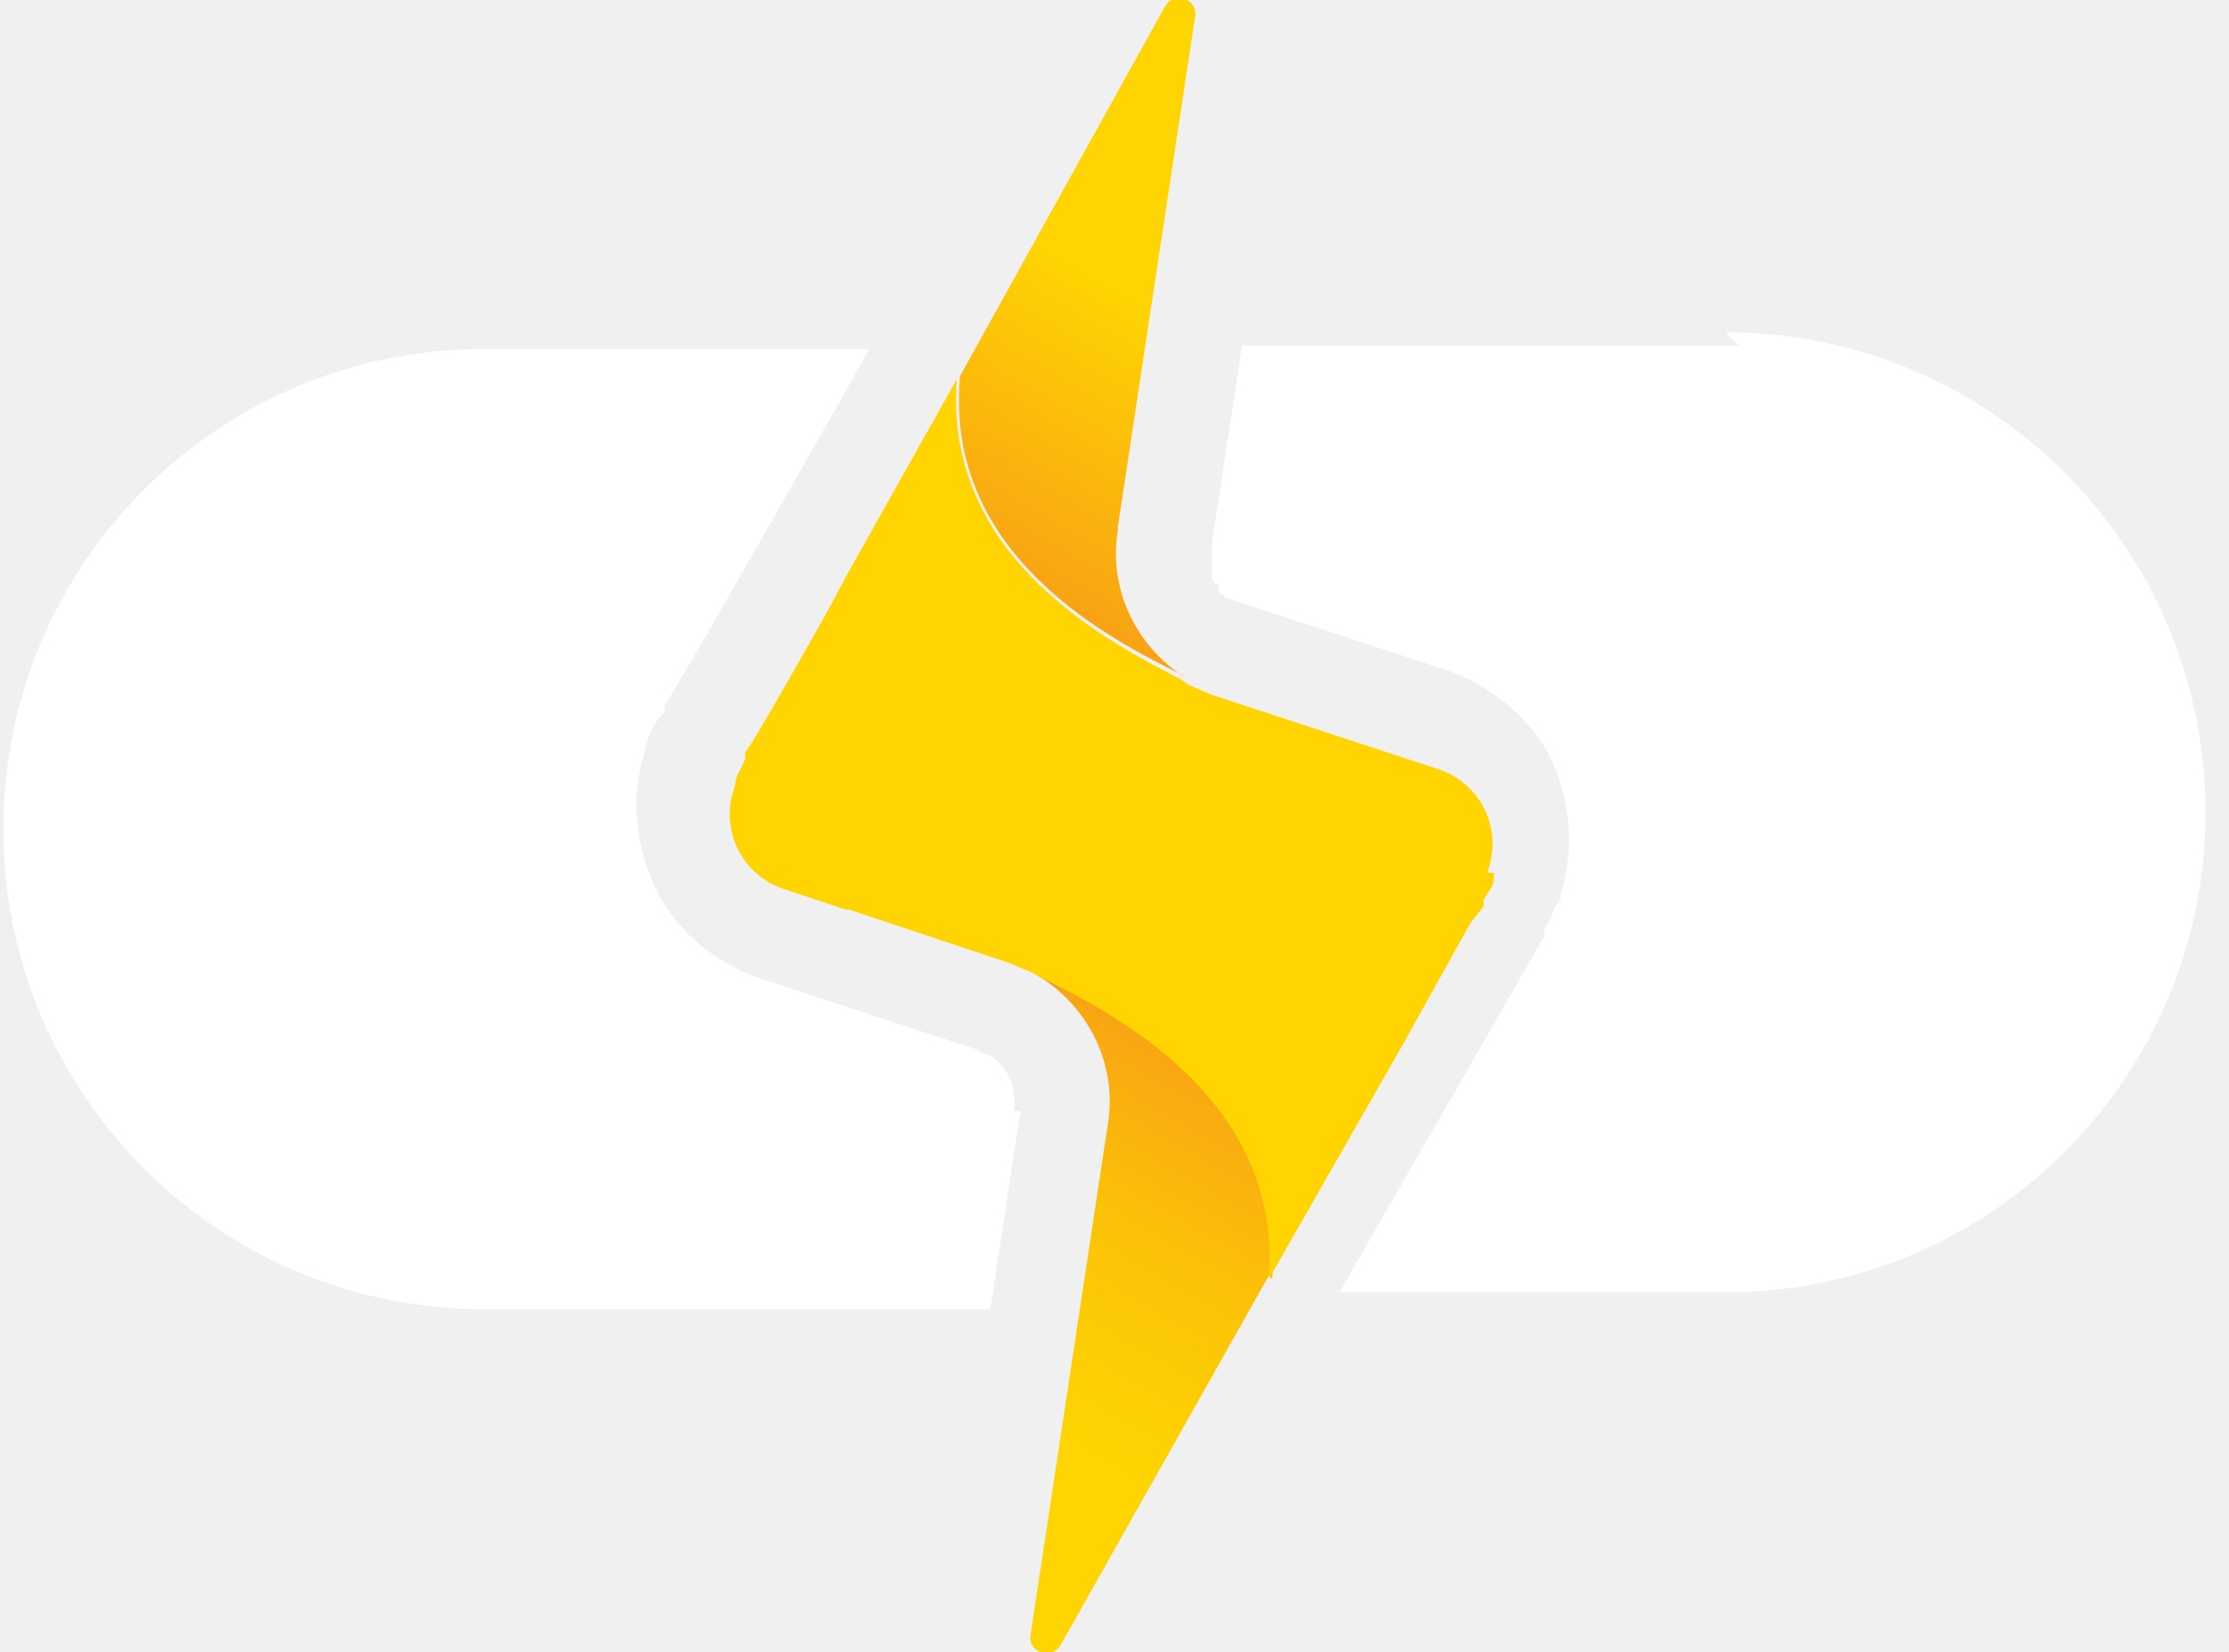
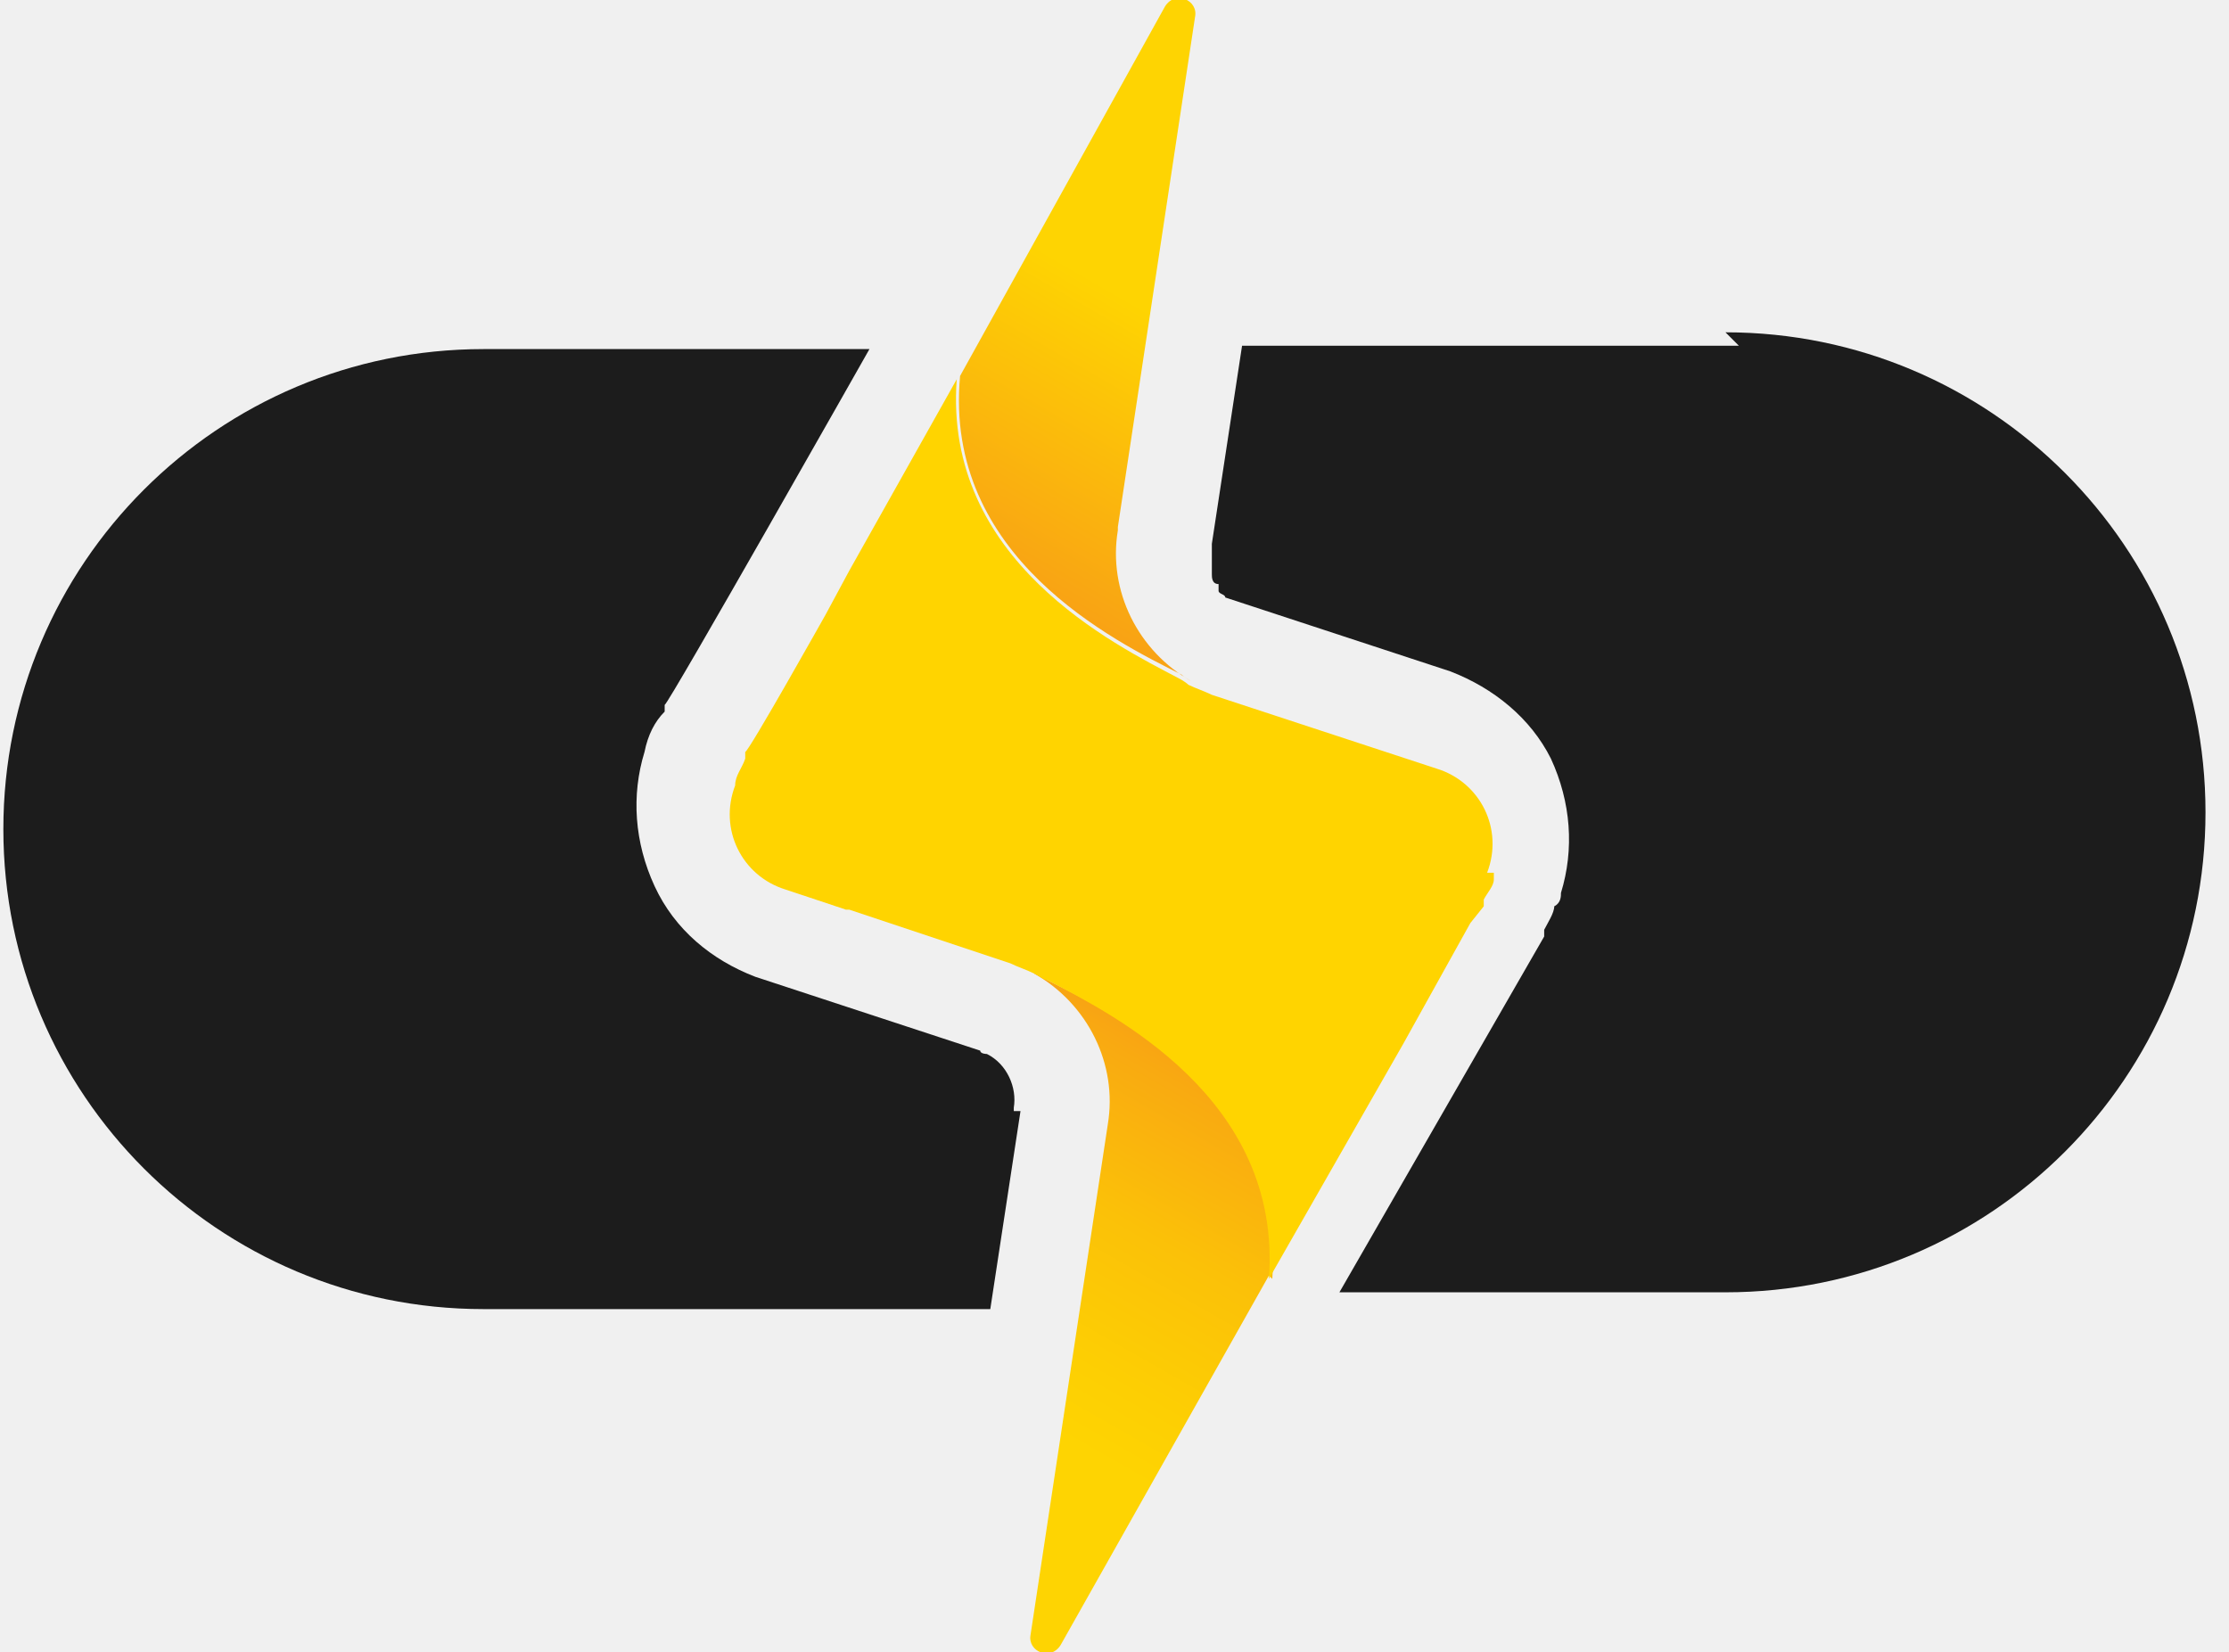
<svg xmlns="http://www.w3.org/2000/svg" id="Layer_2" version="1.1" viewBox="0 0 66.4 49.2">
  <defs>
    <style>
      .st0 {
        fill: url(#linear-gradient1);
      }

      .st1 {
        fill: #ffd400;
      }

      .st2 {
-         fill: url(#linear-gradient);
+         fill: #1c1c1c;
      }

      .st3 {
-         fill: #fff;
+         fill: url(#linear-gradient);
      }
    </style>
-     <linearGradient id="linear-gradient" x1="37.2" y1="1056.5" x2="26.4" y2="1075.4" gradientTransform="translate(0 -1028)" gradientUnits="userSpaceOnUse">
+     <linearGradient id="linear-gradient" x1="37.2" y1="-1004.5" x2="26.4" y2="-1023.4" gradientTransform="translate(0 -976) scale(1 -1)" gradientUnits="userSpaceOnUse">
      <stop offset="0" stop-color="#f58220" />
      <stop offset="0" stop-color="#f58a1d" />
      <stop offset=".2" stop-color="#f9aa11" />
      <stop offset=".4" stop-color="#fbc108" />
      <stop offset=".6" stop-color="#fdcf03" />
      <stop offset=".7" stop-color="#fed402" />
    </linearGradient>
-     <linearGradient id="linear-gradient1" x1="27.9" y1="1050.7" x2="35.3" y2="1037.9" gradientTransform="translate(0 -1028)" gradientUnits="userSpaceOnUse">
+     <linearGradient id="linear-gradient1" x1="27.9" y1="-998.7" x2="35.3" y2="-985.9" gradientTransform="translate(0 -976) scale(1 -1)" gradientUnits="userSpaceOnUse">
      <stop offset="0" stop-color="#f58220" />
      <stop offset="1" stop-color="#fed402" />
    </linearGradient>
  </defs>
  <g id="Layer_1-2">
-     <path class="st3" d="M30.2,33c.1-.6-.2-1.3-.8-1.6,0,0-.2,0-.2-.1l-6.7-2.2c-1.3-.5-2.4-1.4-3-2.7s-.7-2.7-.3-4c.1-.5.3-.9.6-1.2v-.2c.1,0,6.1-10.6,6.1-10.6h-11.5C6.5,10.4.1,16.8.1,24.7H.1c0,7.9,6.4,14.3,14.3,14.3h15.1l.9-5.9h-.2Z" />
+     <path class="st2" d="M30.2,33c.1-.6-.2-1.3-.8-1.6,0,0-.2,0-.2-.1l-6.7-2.2c-1.3-.5-2.4-1.4-3-2.7s-.7-2.7-.3-4c.1-.5.3-.9.6-1.2v-.2c.1,0,6.1-10.6,6.1-10.6h-11.5c-7.9,0-14.3,6.4-14.3,14.3H.1c0,7.9,6.4,14.3,14.3,14.3h15.1l.9-5.9h-.2,0Z" />
    <g>
-       <path class="st2" d="M37.8,38l-6.2,11c-.3.5-1,.2-.9-.3l2.3-15.2c.3-1.8-.6-3.6-2.2-4.5.1,0,.2.1.4.2,2,1,7.1,3.5,6.7,8.9h0Z" />
+       <path class="st3" d="M37.8,38l-6.2,11c-.3.5-1,.2-.9-.3l2.3-15.2c.3-1.8-.6-3.6-2.2-4.5.1,0,.2.1.4.2,2,1,7.1,3.5,6.7,8.9h0Z" />
      <path class="st0" d="M33.3,15.8c-.3,1.8.6,3.6,2.2,4.5,0,0-.2-.1-.3-.2-2-1-7.1-3.5-6.6-8.9L34.7.2c.3-.5,1-.2.9.3l-2.3,15.2h0Z" />
-       <path class="st1" d="M44.5,26v.2c0,.2-.2.4-.3.6v.2c0,0-.4.5-.4.5l-2,3.6-4,7c.4-5.4-4.7-7.9-6.6-8.9-.1,0-.2-.1-.4-.2-.2-.1-.5-.2-.7-.3l-4.8-1.6h-.1l-1.8-.6c-1.3-.4-2-1.8-1.5-3.1,0-.3.2-.5.3-.8v-.2c.1,0,2.4-4.1,2.4-4.1h0l.7-1.3,3.2-5.7c-.4,5.4,4.7,7.9,6.6,8.9,0,0,.2.1.3.2h0c.2.1.5.2.7.3l6.7,2.2c1.3.4,2,1.8,1.5,3.1h.2Z" />
+       <path class="st1" d="M44.5,26v.2c0,.2-.2.4-.3.6v.2l-.4.5-2,3.6-4,7c.4-5.4-4.7-7.9-6.6-8.9-.1,0-.2-.1-.4-.2-.2-.1-.5-.2-.7-.3l-4.8-1.6h-.1l-1.8-.6c-1.3-.4-2-1.8-1.5-3.1,0-.3.2-.5.3-.8v-.2c.1,0,2.4-4.1,2.4-4.1h0l.7-1.3,3.2-5.7c-.4,5.4,4.7,7.9,6.6,8.9,0,0,.2.1.3.2h0c.2.1.5.2.7.3l6.7,2.2c1.3.4,2,1.8,1.5,3.1,0,0,.2,0,.2,0Z" />
    </g>
-     <path class="st3" d="M52.1,10.3h-15.1l-.9,5.9h0v.5h0v.4h0c0,.1,0,.3.2.3h0q0,.1,0,.2h0c0,.1.2.1.2.2h0l6.7,2.2c1.3.5,2.4,1.4,3,2.6.6,1.3.7,2.7.3,4h0c0,.1,0,.3-.2.4,0,.2-.2.5-.3.7h0v.2c0,0-6.1,10.6-6.1,10.6h11.5c7.9,0,14.3-6.4,14.3-14.3s-6.4-14.3-14.3-14.3h0l.4.4Z" />
+     <path class="st2" d="M52.1,10.3h-15.1l-.9,5.9h0v.5h0v.4h0c0,.1,0,.3.2.3h0v.2h0c0,.1.2.1.2.2h0l6.7,2.2c1.3.5,2.4,1.4,3,2.6.6,1.3.7,2.7.3,4h0c0,.1,0,.3-.2.4,0,.2-.2.5-.3.7h0v.2l-6.1,10.6h11.5c7.9,0,14.3-6.4,14.3-14.3s-6.4-14.3-14.3-14.3h0l.4.4h.3Z" />
  </g>
</svg>
